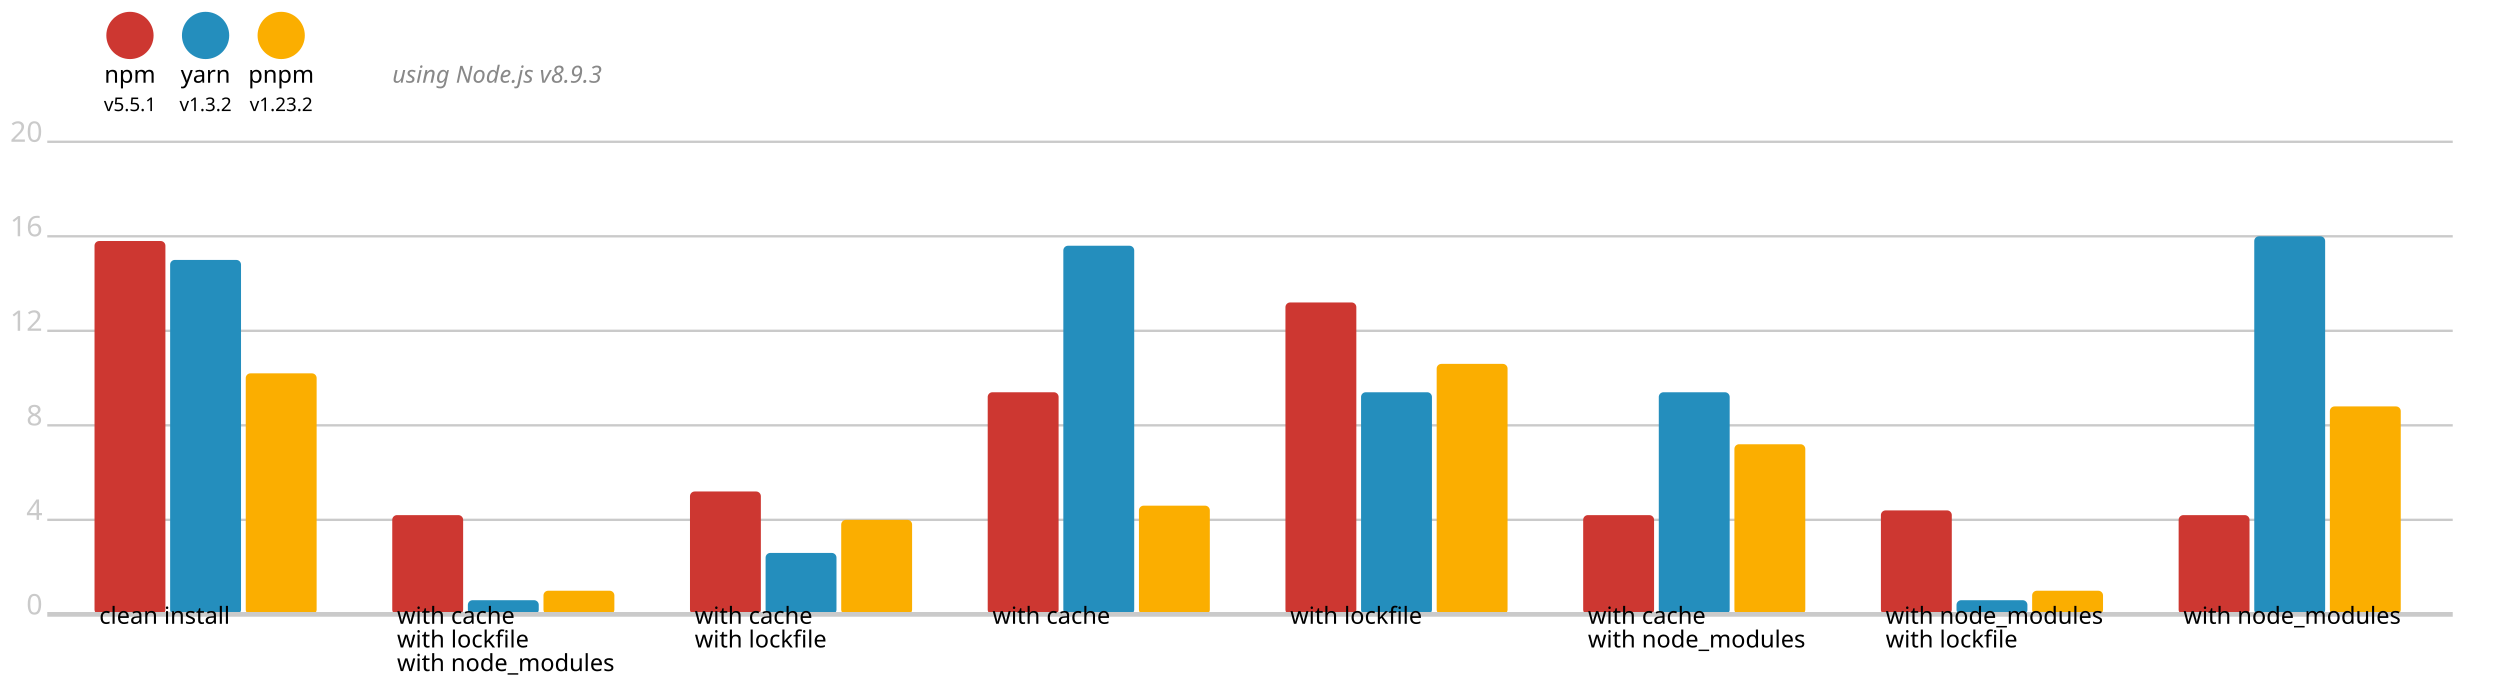
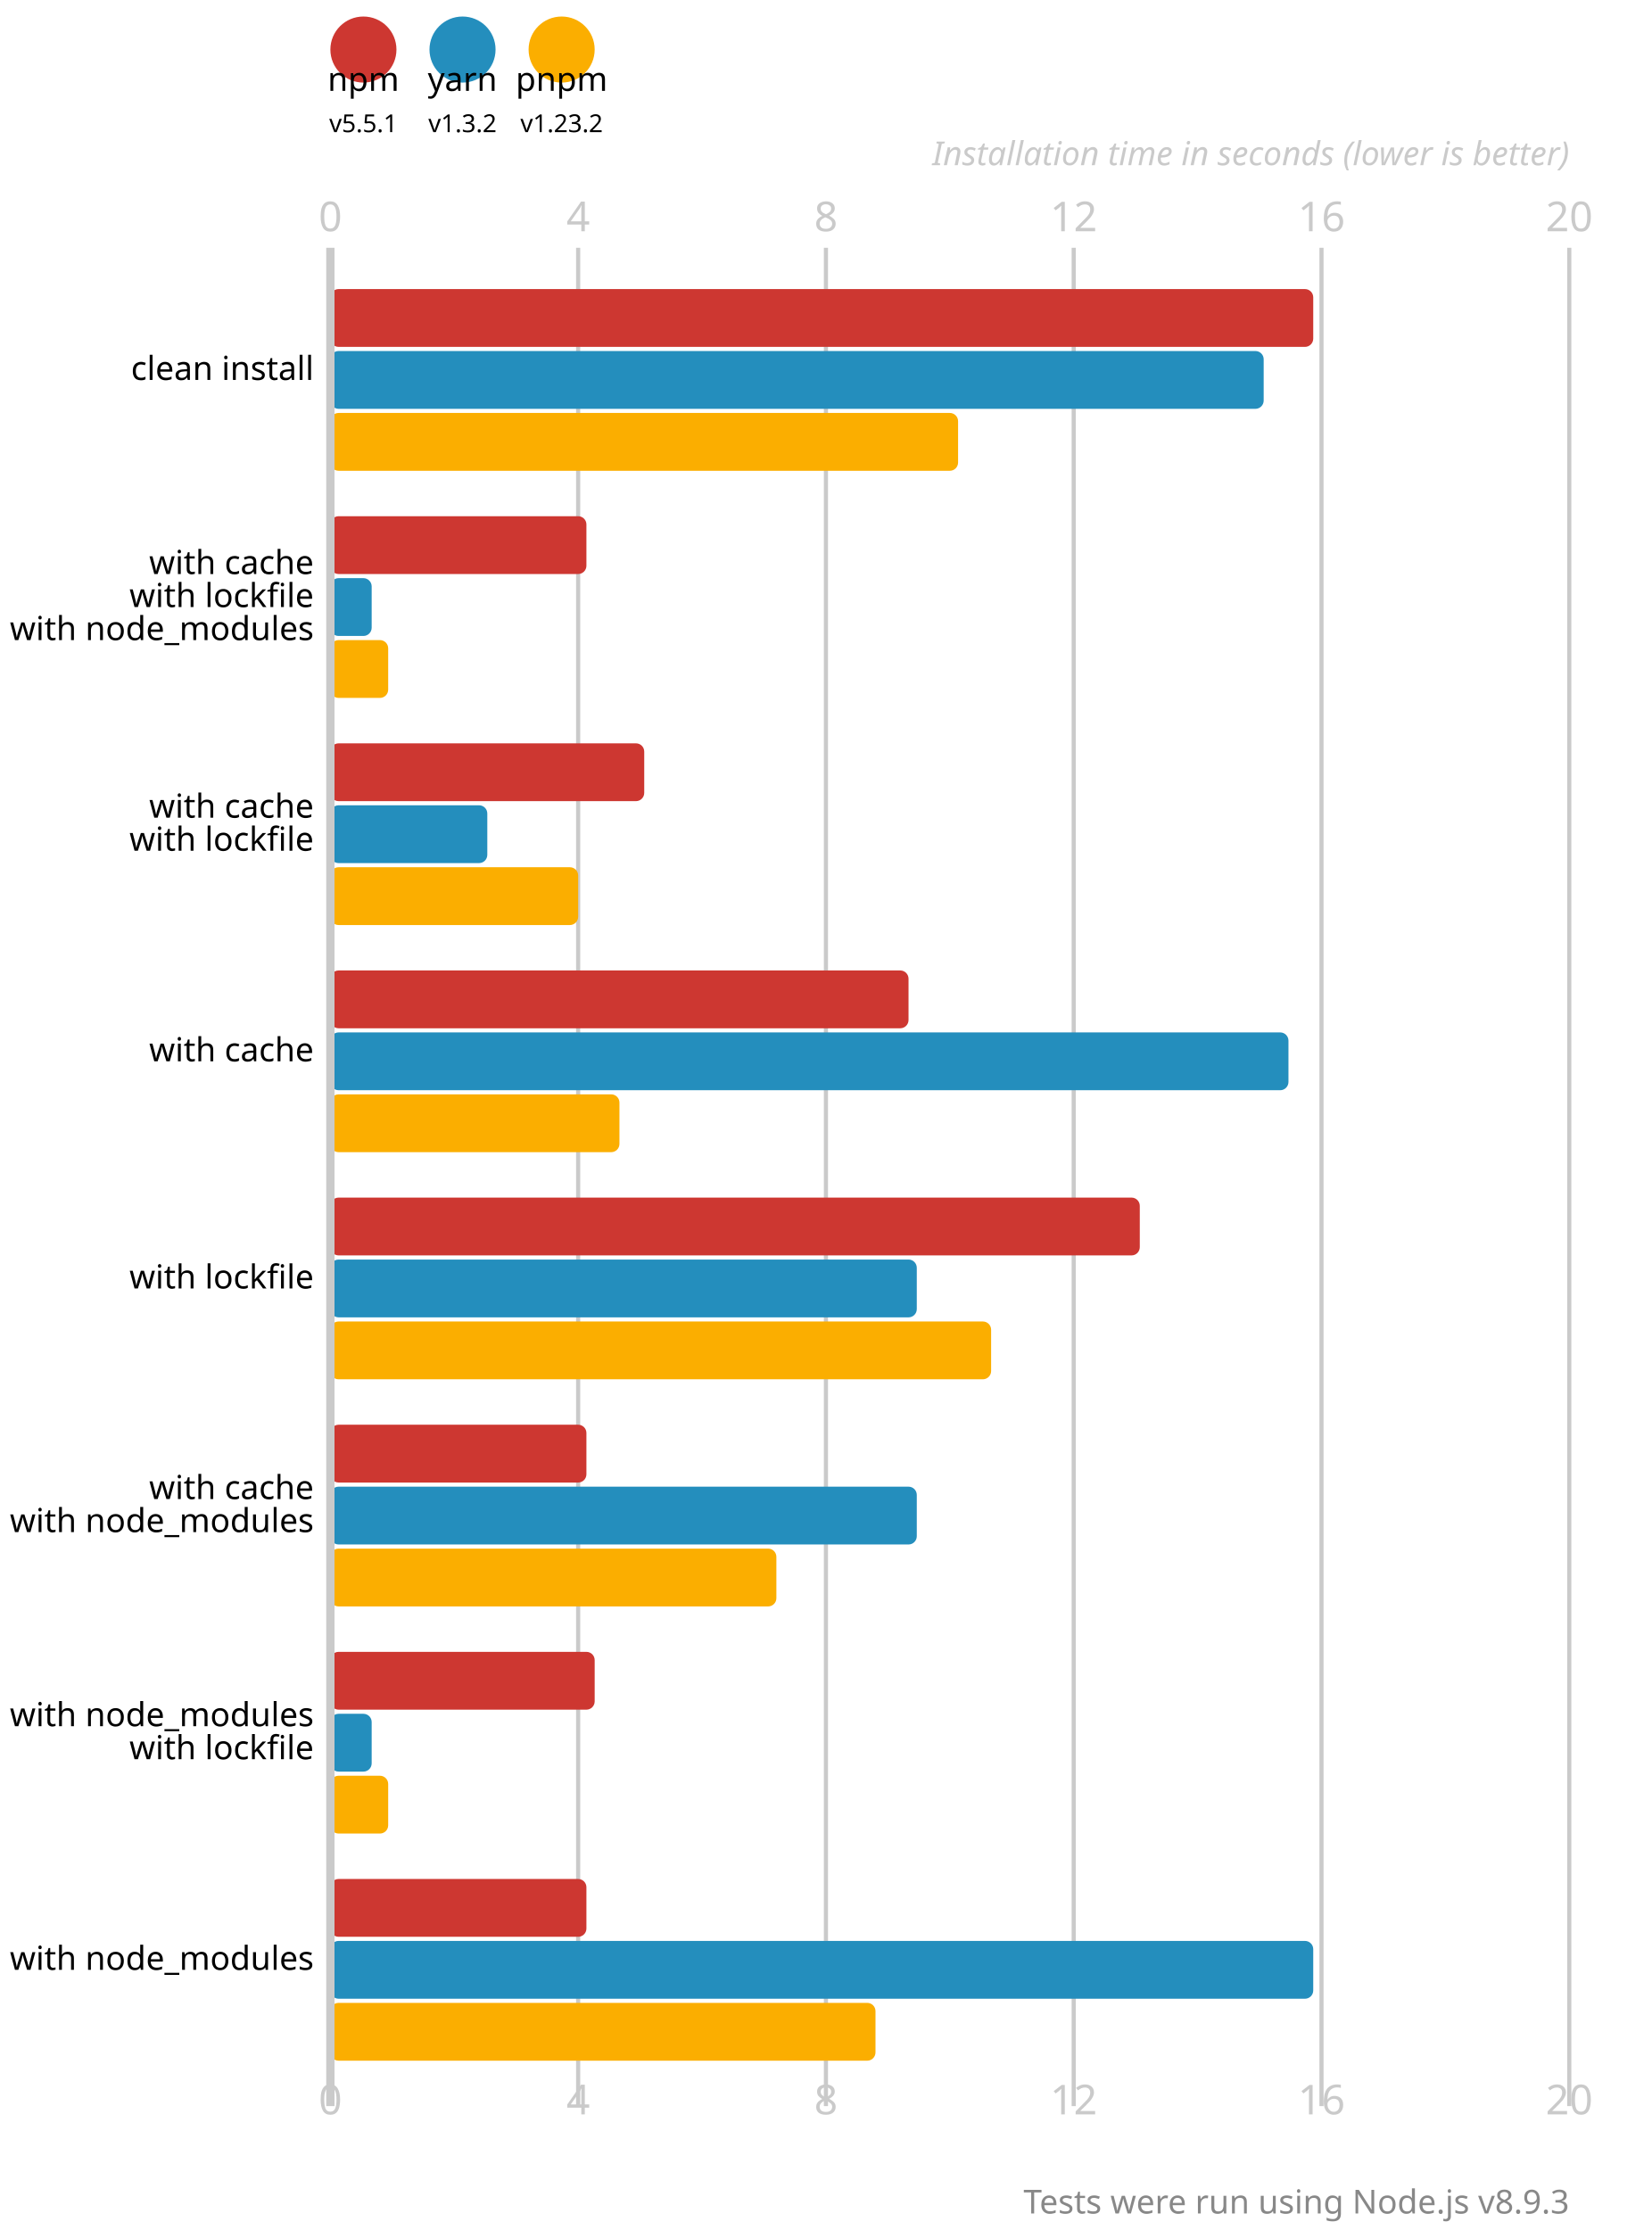
- <svg xmlns="http://www.w3.org/2000/svg" version="1.1" viewBox="0 0 529 148">
-   <circle cx="27.5" cy="7.5" r="5" fill="#cd3731" />
-   <text x="27.5" y="17.5" font-size="5" font-family="system-ui" alignment-baseline="middle" text-anchor="middle">npm</text>
-   <text x="27.5" y="23.5" font-size="4" font-family="system-ui" alignment-baseline="middle" text-anchor="middle">v5.5.1</text>
-   <circle cx="43.5" cy="7.5" r="5" fill="#248ebd" />
-   <text x="43.5" y="17.5" font-size="5" font-family="system-ui" alignment-baseline="middle" text-anchor="middle">yarn</text>
-   <text x="43.5" y="23.5" font-size="4" font-family="system-ui" alignment-baseline="middle" text-anchor="middle">v1.3.2</text>
-   <circle cx="59.5" cy="7.5" r="5" fill="#fbae00" />
-   <text x="59.5" y="17.5" font-size="5" font-family="system-ui" alignment-baseline="middle" text-anchor="middle">pnpm</text>
-   <text x="59.5" y="23.5" font-size="4" font-family="system-ui" alignment-baseline="middle" text-anchor="middle">v1.23.2</text>
-   <text x="83" y="17.5" font-size="5" font-family="system-ui" font-style="italic" alignment-baseline="middle" fill="#888">using Node.js v8.9.3</text>
-   <line x1="10" y1="30" x2="519" y2="30" stroke-width="0.5" stroke="#cacaca" />
-   <text x="9" y="30" fill="#cacaca" font-size="6" font-family="system-ui" alignment-baseline="middle" text-anchor="end">20</text>
-   <line x1="10" y1="50" x2="519" y2="50" stroke-width="0.5" stroke="#cacaca" />
-   <text x="9" y="50" fill="#cacaca" font-size="6" font-family="system-ui" alignment-baseline="middle" text-anchor="end">16</text>
-   <line x1="10" y1="70" x2="519" y2="70" stroke-width="0.5" stroke="#cacaca" />
-   <text x="9" y="70" fill="#cacaca" font-size="6" font-family="system-ui" alignment-baseline="middle" text-anchor="end">12</text>
-   <line x1="10" y1="90" x2="519" y2="90" stroke-width="0.5" stroke="#cacaca" />
-   <text x="9" y="90" fill="#cacaca" font-size="6" font-family="system-ui" alignment-baseline="middle" text-anchor="end">8</text>
-   <line x1="10" y1="110" x2="519" y2="110" stroke-width="0.5" stroke="#cacaca" />
-   <text x="9" y="110" fill="#cacaca" font-size="6" font-family="system-ui" alignment-baseline="middle" text-anchor="end">4</text>
-   <text x="9" y="130" fill="#cacaca" font-size="6" font-family="system-ui" alignment-baseline="middle" text-anchor="end">0</text>
-   <rect x="20" y="51" width="15" height="79" fill="#cd3731" rx="1" ry="1" />
-   <rect x="36" y="55" width="15" height="75" fill="#248ebd" rx="1" ry="1" />
-   <rect x="52" y="79" width="15" height="51" fill="#fbae00" rx="1" ry="1" />
-   <rect x="83" y="109" width="15" height="21" fill="#cd3731" rx="1" ry="1" />
-   <rect x="99" y="127" width="15" height="3" fill="#248ebd" rx="1" ry="1" />
-   <rect x="115" y="125" width="15" height="5" fill="#fbae00" rx="1" ry="1" />
-   <rect x="146" y="104" width="15" height="26" fill="#cd3731" rx="1" ry="1" />
-   <rect x="162" y="117" width="15" height="13" fill="#248ebd" rx="1" ry="1" />
-   <rect x="178" y="110" width="15" height="20" fill="#fbae00" rx="1" ry="1" />
-   <rect x="209" y="83" width="15" height="47" fill="#cd3731" rx="1" ry="1" />
-   <rect x="225" y="52" width="15" height="78" fill="#248ebd" rx="1" ry="1" />
-   <rect x="241" y="107" width="15" height="23" fill="#fbae00" rx="1" ry="1" />
-   <rect x="272" y="64" width="15" height="66" fill="#cd3731" rx="1" ry="1" />
-   <rect x="288" y="83" width="15" height="47" fill="#248ebd" rx="1" ry="1" />
-   <rect x="304" y="77" width="15" height="53" fill="#fbae00" rx="1" ry="1" />
-   <rect x="335" y="109" width="15" height="21" fill="#cd3731" rx="1" ry="1" />
-   <rect x="351" y="83" width="15" height="47" fill="#248ebd" rx="1" ry="1" />
-   <rect x="367" y="94" width="15" height="36" fill="#fbae00" rx="1" ry="1" />
-   <rect x="398" y="108" width="15" height="22" fill="#cd3731" rx="1" ry="1" />
-   <rect x="414" y="127" width="15" height="3" fill="#248ebd" rx="1" ry="1" />
-   <rect x="430" y="125" width="15" height="5" fill="#fbae00" rx="1" ry="1" />
-   <rect x="461" y="109" width="15" height="21" fill="#cd3731" rx="1" ry="1" />
-   <rect x="477" y="50" width="15" height="80" fill="#248ebd" rx="1" ry="1" />
-   <rect x="493" y="86" width="15" height="44" fill="#fbae00" rx="1" ry="1" />
-   <line x1="10" y1="130" x2="519" y2="130" stroke-width="1" stroke="#cacaca" />
-   <text x="21" y="132" font-size="5" font-family="system-ui" alignment-baseline="hanging" text-anchor="start">clean install</text>
-   <text x="84" y="132" font-size="5" font-family="system-ui" alignment-baseline="hanging" text-anchor="start">with cache</text>
-   <text x="84" y="137" font-size="5" font-family="system-ui" alignment-baseline="hanging" text-anchor="start">with lockfile</text>
-   <text x="84" y="142" font-size="5" font-family="system-ui" alignment-baseline="hanging" text-anchor="start">with node_modules</text>
-   <text x="147" y="132" font-size="5" font-family="system-ui" alignment-baseline="hanging" text-anchor="start">with cache</text>
-   <text x="147" y="137" font-size="5" font-family="system-ui" alignment-baseline="hanging" text-anchor="start">with lockfile</text>
-   <text x="210" y="132" font-size="5" font-family="system-ui" alignment-baseline="hanging" text-anchor="start">with cache</text>
-   <text x="273" y="132" font-size="5" font-family="system-ui" alignment-baseline="hanging" text-anchor="start">with lockfile</text>
-   <text x="336" y="132" font-size="5" font-family="system-ui" alignment-baseline="hanging" text-anchor="start">with cache</text>
-   <text x="336" y="137" font-size="5" font-family="system-ui" alignment-baseline="hanging" text-anchor="start">with node_modules</text>
-   <text x="399" y="132" font-size="5" font-family="system-ui" alignment-baseline="hanging" text-anchor="start">with node_modules</text>
-   <text x="399" y="137" font-size="5" font-family="system-ui" alignment-baseline="hanging" text-anchor="start">with lockfile</text>
-   <text x="462" y="132" font-size="5" font-family="system-ui" alignment-baseline="hanging" text-anchor="start">with node_modules</text>
+ <svg xmlns="http://www.w3.org/2000/svg" version="1.1" viewBox="0 0 200 270">
+   <circle cx="44" cy="6" r="4" fill="#cd3731" />
+   <text x="44" y="11" font-size="4" font-family="system-ui" alignment-baseline="hanging" text-anchor="middle">npm</text>
+   <text x="44" y="16" font-size="3" font-family="system-ui" alignment-baseline="hanging" text-anchor="middle">v5.5.1</text>
+   <circle cx="56" cy="6" r="4" fill="#248ebd" />
+   <text x="56" y="11" font-size="4" font-family="system-ui" alignment-baseline="hanging" text-anchor="middle">yarn</text>
+   <text x="56" y="16" font-size="3" font-family="system-ui" alignment-baseline="hanging" text-anchor="middle">v1.3.2</text>
+   <circle cx="68" cy="6" r="4" fill="#fbae00" />
+   <text x="68" y="11" font-size="4" font-family="system-ui" alignment-baseline="hanging" text-anchor="middle">pnpm</text>
+   <text x="68" y="16" font-size="3" font-family="system-ui" alignment-baseline="hanging" text-anchor="middle">v1.23.2</text>
+   <text x="40" y="28" fill="#cacaca" font-size="5" font-family="system-ui" text-anchor="middle">0</text>
+   <text x="40" y="256" fill="#cacaca" font-size="5" font-family="system-ui" text-anchor="middle" alignment-baseline="hanging">0</text>
+   <line x1="70" y1="30" x2="70" y2="255" stroke-width="0.5" stroke="#cacaca" />
+   <text x="70" y="28" fill="#cacaca" font-size="5" font-family="system-ui" text-anchor="middle">4</text>
+   <text x="70" y="256" fill="#cacaca" font-size="5" font-family="system-ui" text-anchor="middle" alignment-baseline="hanging">4</text>
+   <line x1="100" y1="30" x2="100" y2="255" stroke-width="0.5" stroke="#cacaca" />
+   <text x="100" y="28" fill="#cacaca" font-size="5" font-family="system-ui" text-anchor="middle">8</text>
+   <text x="100" y="256" fill="#cacaca" font-size="5" font-family="system-ui" text-anchor="middle" alignment-baseline="hanging">8</text>
+   <line x1="130" y1="30" x2="130" y2="255" stroke-width="0.5" stroke="#cacaca" />
+   <text x="130" y="28" fill="#cacaca" font-size="5" font-family="system-ui" text-anchor="middle">12</text>
+   <text x="130" y="256" fill="#cacaca" font-size="5" font-family="system-ui" text-anchor="middle" alignment-baseline="hanging">12</text>
+   <line x1="160" y1="30" x2="160" y2="255" stroke-width="0.5" stroke="#cacaca" />
+   <text x="160" y="28" fill="#cacaca" font-size="5" font-family="system-ui" text-anchor="middle">16</text>
+   <text x="160" y="256" fill="#cacaca" font-size="5" font-family="system-ui" text-anchor="middle" alignment-baseline="hanging">16</text>
+   <line x1="190" y1="30" x2="190" y2="255" stroke-width="0.5" stroke="#cacaca" />
+   <text x="190" y="28" fill="#cacaca" font-size="5" font-family="system-ui" text-anchor="middle">20</text>
+   <text x="190" y="256" fill="#cacaca" font-size="5" font-family="system-ui" text-anchor="middle" alignment-baseline="hanging">20</text>
+   <text x="190" y="20" font-size="4" font-family="system-ui" font-style="italic" text-anchor="end" fill="#cacaca">Installation time in seconds (lower is better)</text>
+   <rect x="40" y="35" width="119" height="7" fill="#cd3731" rx="1" ry="1" />
+   <rect x="40" y="42.5" width="113" height="7" fill="#248ebd" rx="1" ry="1" />
+   <rect x="40" y="50" width="76" height="7" fill="#fbae00" rx="1" ry="1" />
+   <rect x="40" y="62.5" width="31" height="7" fill="#cd3731" rx="1" ry="1" />
+   <rect x="40" y="70" width="5" height="7" fill="#248ebd" rx="1" ry="1" />
+   <rect x="40" y="77.5" width="7" height="7" fill="#fbae00" rx="1" ry="1" />
+   <rect x="40" y="90" width="38" height="7" fill="#cd3731" rx="1" ry="1" />
+   <rect x="40" y="97.5" width="19" height="7" fill="#248ebd" rx="1" ry="1" />
+   <rect x="40" y="105" width="30" height="7" fill="#fbae00" rx="1" ry="1" />
+   <rect x="40" y="117.5" width="70" height="7" fill="#cd3731" rx="1" ry="1" />
+   <rect x="40" y="125" width="116" height="7" fill="#248ebd" rx="1" ry="1" />
+   <rect x="40" y="132.5" width="35" height="7" fill="#fbae00" rx="1" ry="1" />
+   <rect x="40" y="145" width="98" height="7" fill="#cd3731" rx="1" ry="1" />
+   <rect x="40" y="152.5" width="71" height="7" fill="#248ebd" rx="1" ry="1" />
+   <rect x="40" y="160" width="80" height="7" fill="#fbae00" rx="1" ry="1" />
+   <rect x="40" y="172.5" width="31" height="7" fill="#cd3731" rx="1" ry="1" />
+   <rect x="40" y="180" width="71" height="7" fill="#248ebd" rx="1" ry="1" />
+   <rect x="40" y="187.5" width="54" height="7" fill="#fbae00" rx="1" ry="1" />
+   <rect x="40" y="200" width="32" height="7" fill="#cd3731" rx="1" ry="1" />
+   <rect x="40" y="207.5" width="5" height="7" fill="#248ebd" rx="1" ry="1" />
+   <rect x="40" y="215" width="7" height="7" fill="#fbae00" rx="1" ry="1" />
+   <rect x="40" y="227.5" width="31" height="7" fill="#cd3731" rx="1" ry="1" />
+   <rect x="40" y="235" width="119" height="7" fill="#248ebd" rx="1" ry="1" />
+   <rect x="40" y="242.5" width="66" height="7" fill="#fbae00" rx="1" ry="1" />
+   <line x1="40" y1="30" x2="40" y2="255" stroke-width="1" stroke="#cacaca" />
+   <text x="38" y="46" font-size="4" font-family="system-ui" alignment-baseline="middle" text-anchor="end">clean install</text>
+   <text x="38" y="69.5" font-size="4" font-family="system-ui" alignment-baseline="middle" text-anchor="end">with cache</text>
+   <text x="38" y="73.5" font-size="4" font-family="system-ui" alignment-baseline="middle" text-anchor="end">with lockfile</text>
+   <text x="38" y="77.5" font-size="4" font-family="system-ui" alignment-baseline="middle" text-anchor="end">with node_modules</text>
+   <text x="38" y="99" font-size="4" font-family="system-ui" alignment-baseline="middle" text-anchor="end">with cache</text>
+   <text x="38" y="103" font-size="4" font-family="system-ui" alignment-baseline="middle" text-anchor="end">with lockfile</text>
+   <text x="38" y="128.5" font-size="4" font-family="system-ui" alignment-baseline="middle" text-anchor="end">with cache</text>
+   <text x="38" y="156" font-size="4" font-family="system-ui" alignment-baseline="middle" text-anchor="end">with lockfile</text>
+   <text x="38" y="181.5" font-size="4" font-family="system-ui" alignment-baseline="middle" text-anchor="end">with cache</text>
+   <text x="38" y="185.5" font-size="4" font-family="system-ui" alignment-baseline="middle" text-anchor="end">with node_modules</text>
+   <text x="38" y="209" font-size="4" font-family="system-ui" alignment-baseline="middle" text-anchor="end">with node_modules</text>
+   <text x="38" y="213" font-size="4" font-family="system-ui" alignment-baseline="middle" text-anchor="end">with lockfile</text>
+   <text x="38" y="238.5" font-size="4" font-family="system-ui" alignment-baseline="middle" text-anchor="end">with node_modules</text>
+   <text x="190" y="268" font-size="4" font-family="system-ui" text-anchor="end" fill="#888">Tests were run using Node.js v8.9.3</text>
</svg>
